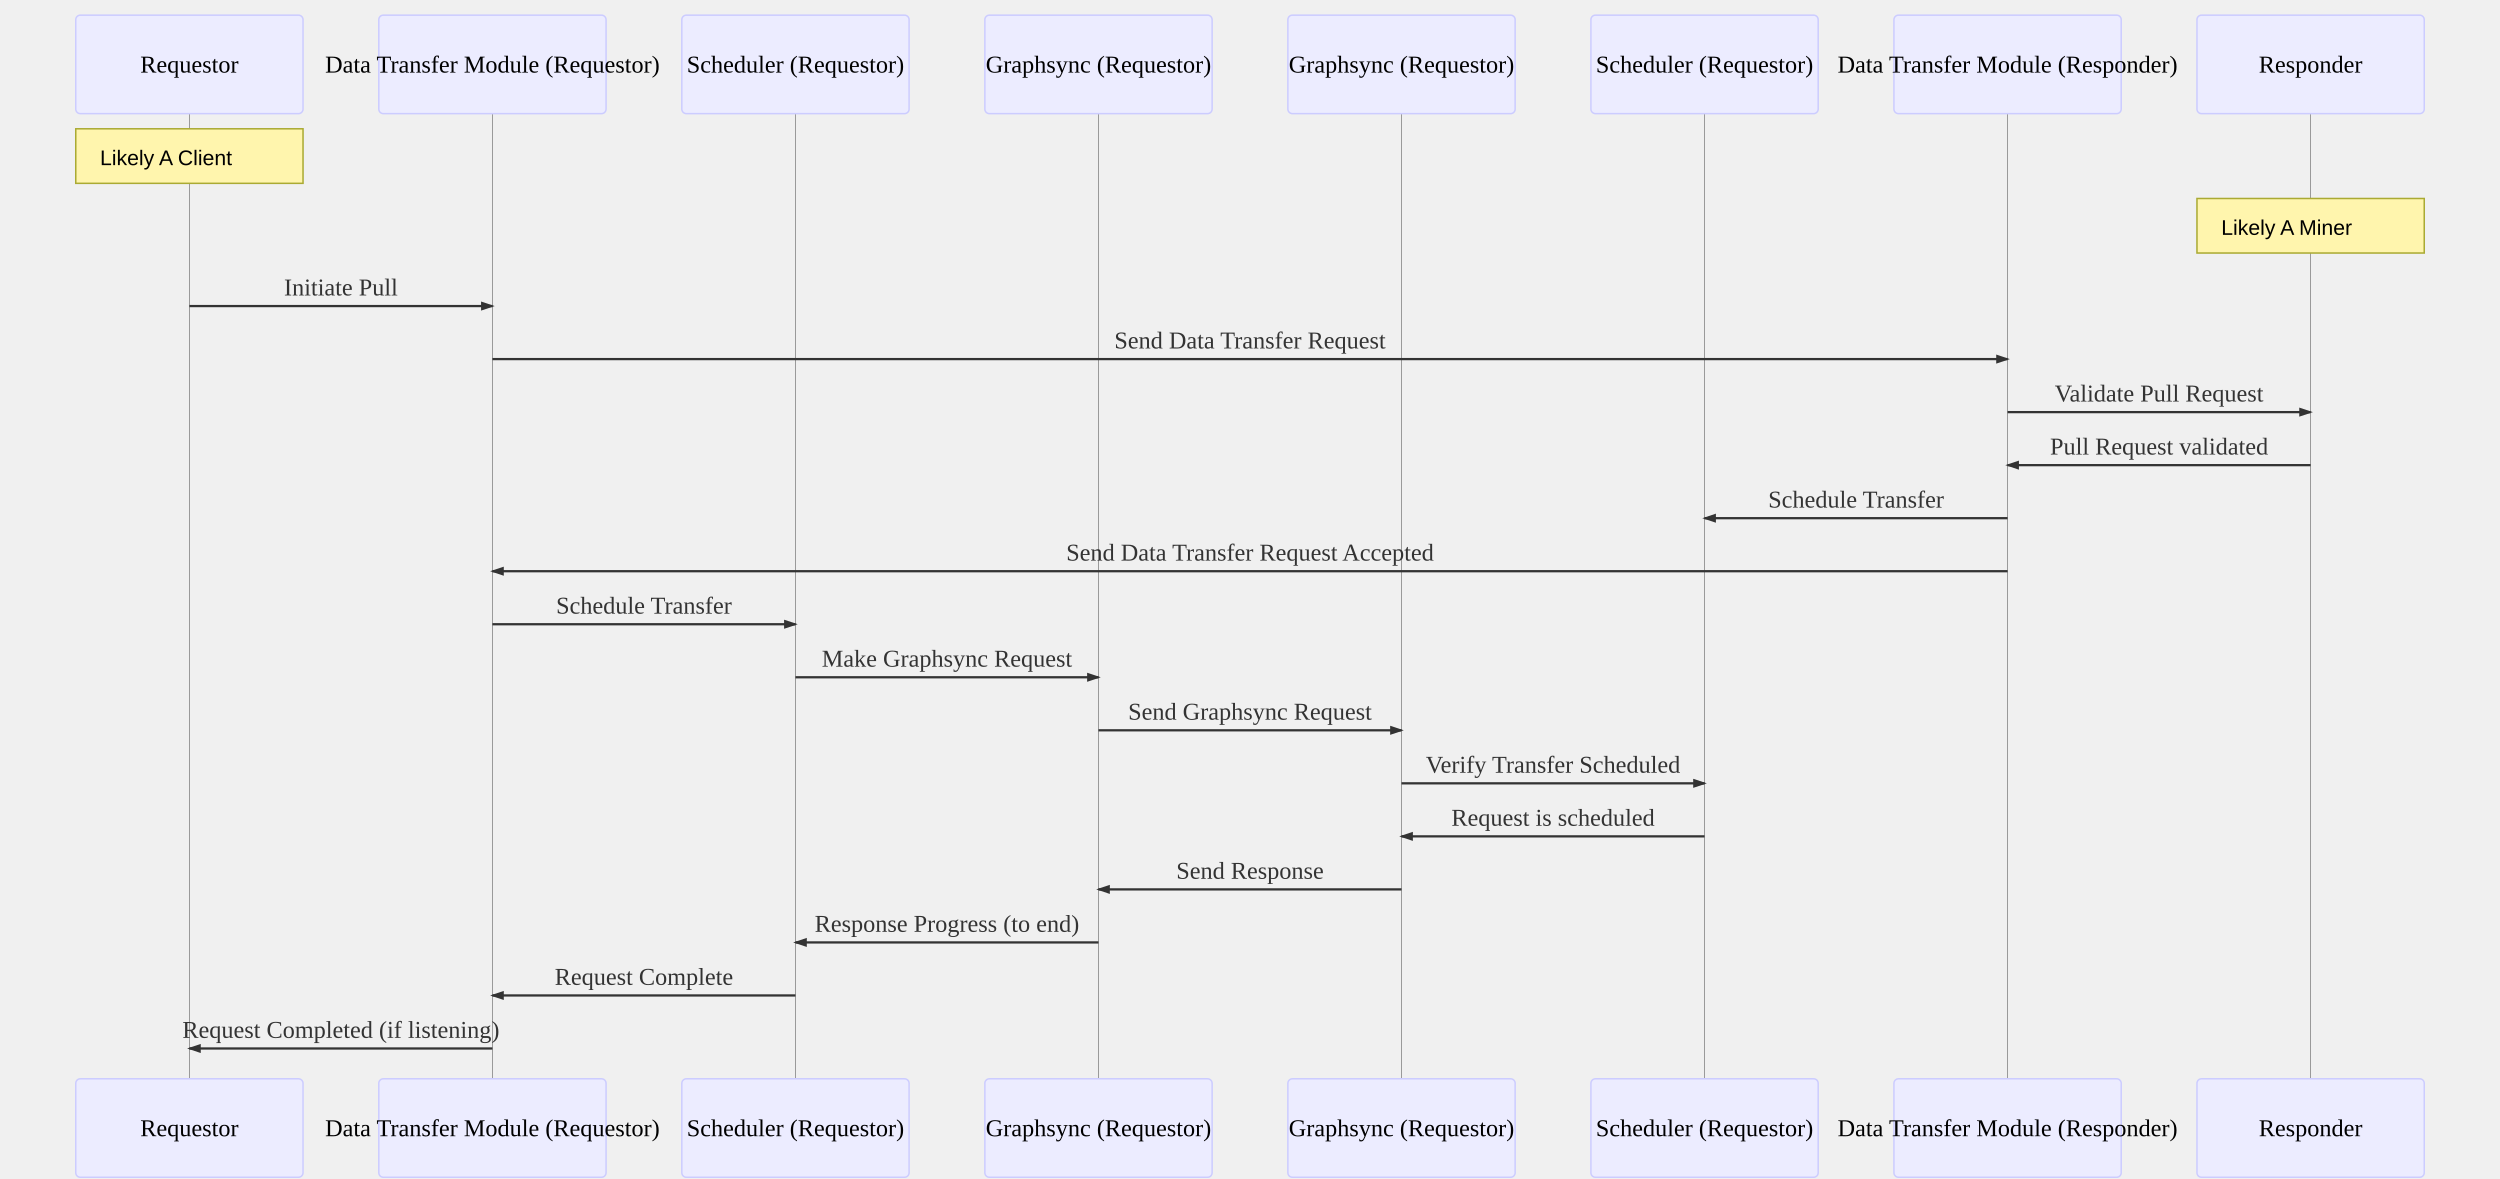
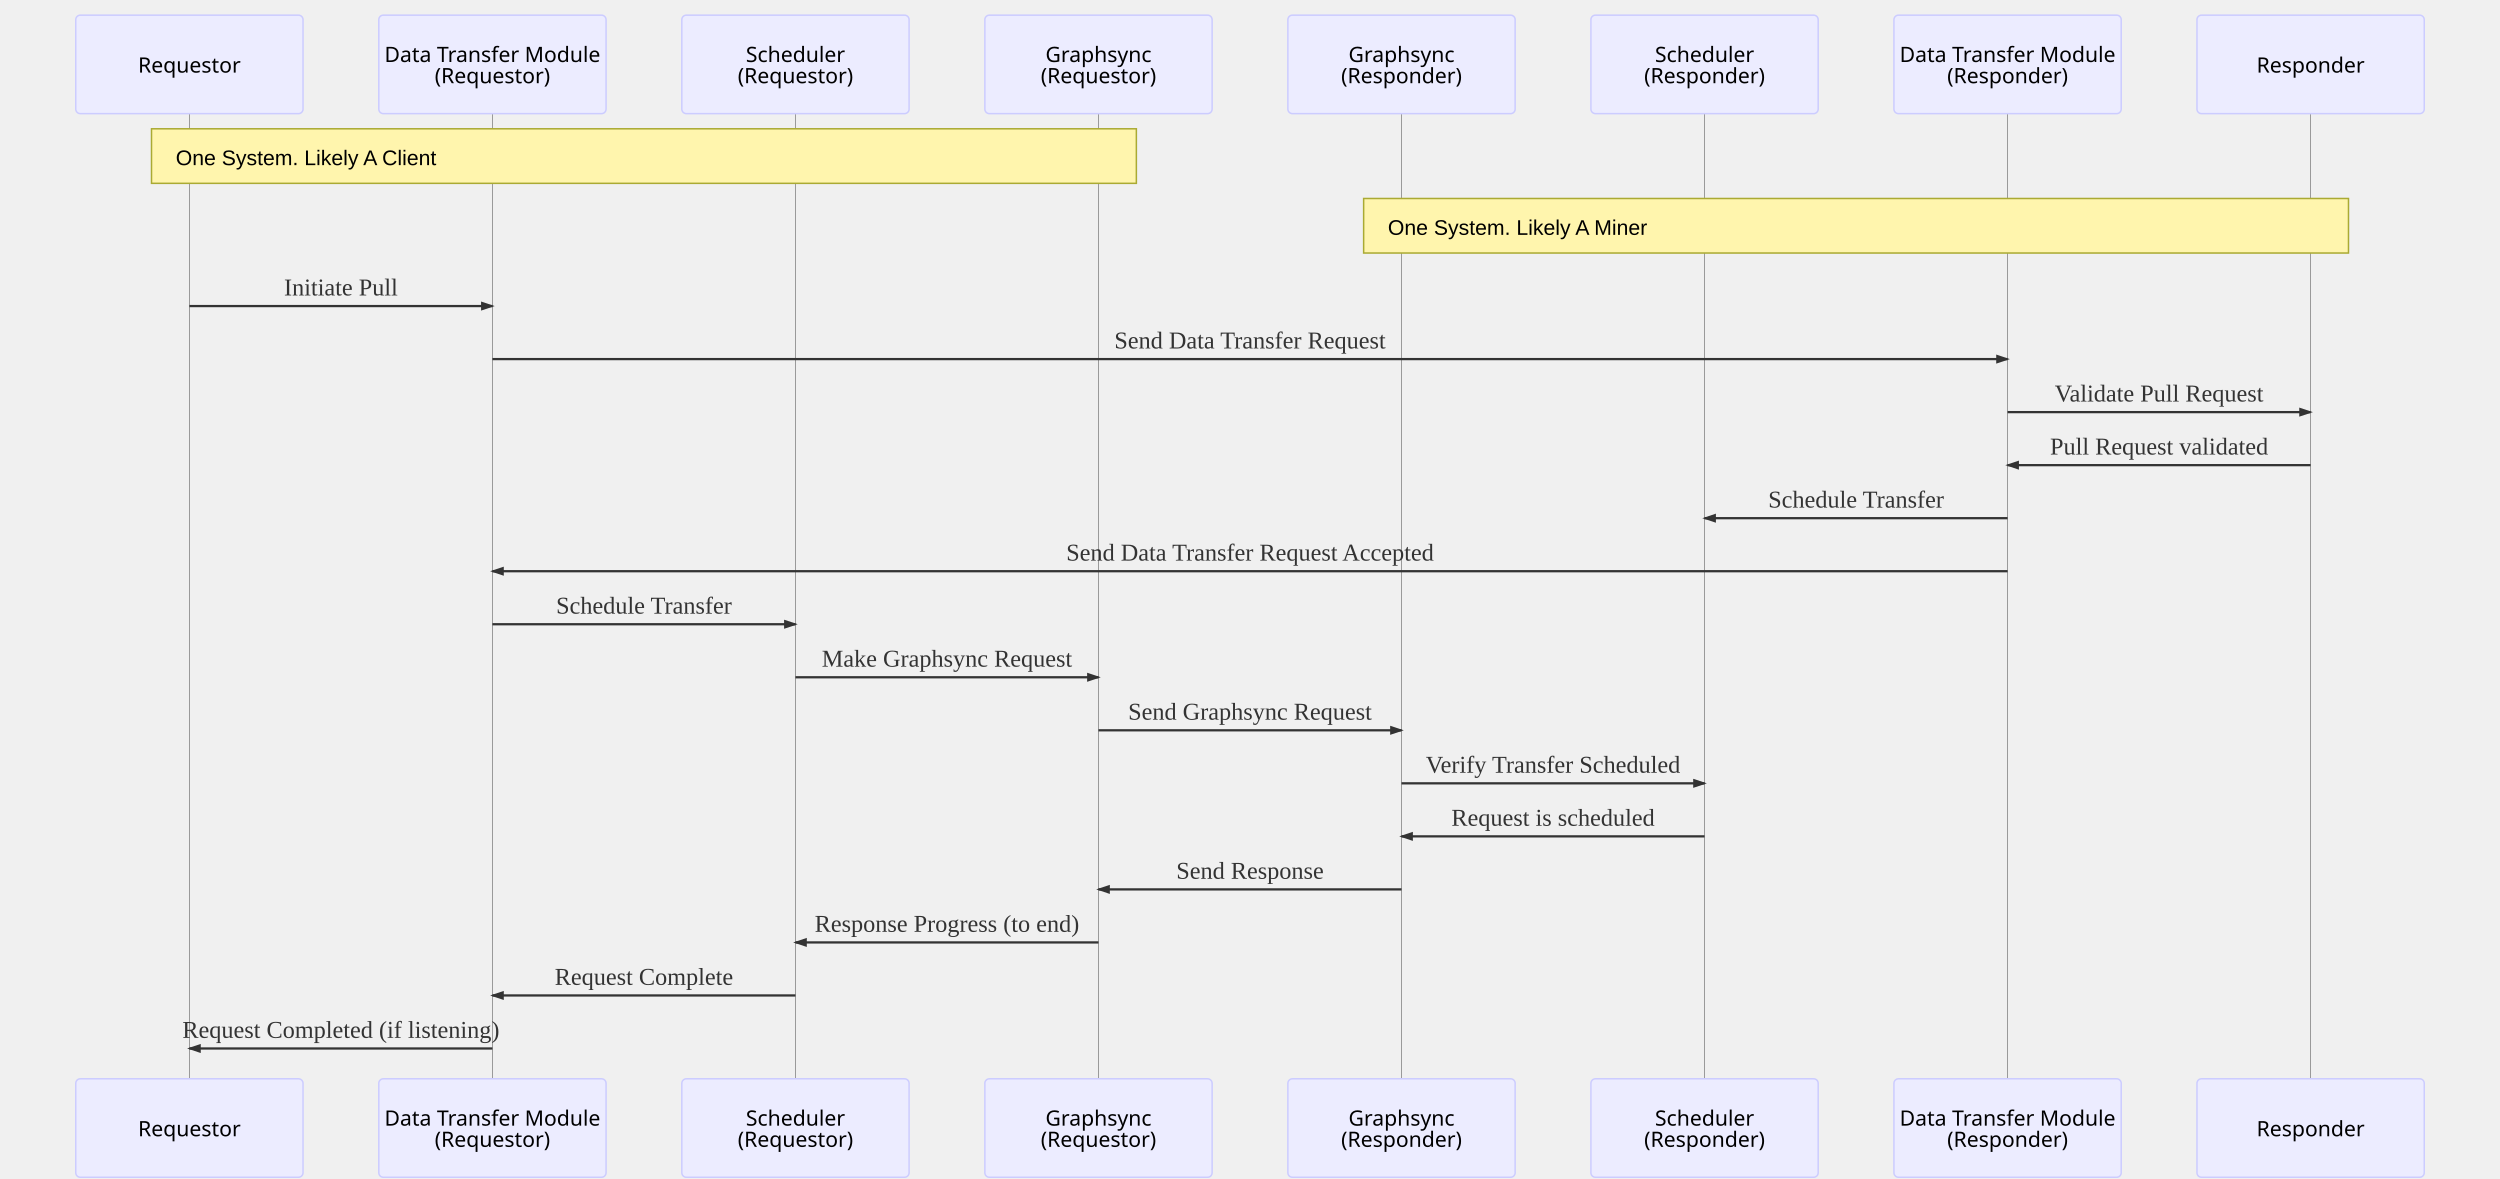
- <svg xmlns="http://www.w3.org/2000/svg" id="mermaid-1570837776806" width="100%" height="100%" style="max-width:1650px;" viewBox="-50 -10 1650 778">
-   <style>#mermaid-1570837776806 .label{font-family:trebuchet ms,verdana,arial;color:#333}#mermaid-1570837776806 .node circle,#mermaid-1570837776806 .node ellipse,#mermaid-1570837776806 .node polygon,#mermaid-1570837776806 .node rect{fill:#ececff;stroke:#9370db;stroke-width:1px}#mermaid-1570837776806 .node.clickable{cursor:pointer}#mermaid-1570837776806 .arrowheadPath{fill:#333}#mermaid-1570837776806 .edgePath .path{stroke:#333;stroke-width:1.5px}#mermaid-1570837776806 .edgeLabel{background-color:#e8e8e8}#mermaid-1570837776806 .cluster rect{fill:#ffffde!important;stroke:#aa3!important;stroke-width:1px!important}#mermaid-1570837776806 .cluster text{fill:#333}#mermaid-1570837776806 div.mermaidTooltip{position:absolute;text-align:center;max-width:200px;padding:2px;font-family:trebuchet ms,verdana,arial;font-size:12px;background:#ffffde;border:1px solid #aa3;border-radius:2px;pointer-events:none;z-index:100}#mermaid-1570837776806 .actor{stroke:#ccf;fill:#ececff}#mermaid-1570837776806 text.actor{fill:#000;stroke:none}#mermaid-1570837776806 .actor-line{stroke:grey}#mermaid-1570837776806 .messageLine0{marker-end:"url(#arrowhead)"}#mermaid-1570837776806 .messageLine0,#mermaid-1570837776806 .messageLine1{stroke-width:1.5;stroke-dasharray:"2 2";stroke:#333}#mermaid-1570837776806 #arrowhead{fill:#333}#mermaid-1570837776806 #crosshead path{fill:#333!important;stroke:#333!important}#mermaid-1570837776806 .messageText{fill:#333;stroke:none}#mermaid-1570837776806 .labelBox{stroke:#ccf;fill:#ececff}#mermaid-1570837776806 .labelText,#mermaid-1570837776806 .loopText{fill:#000;stroke:none}#mermaid-1570837776806 .loopLine{stroke-width:2;stroke-dasharray:"2 2";marker-end:"url(#arrowhead)";stroke:#ccf}#mermaid-1570837776806 .note{stroke:#aa3;fill:#fff5ad}#mermaid-1570837776806 .noteText{fill:#000;stroke:none;font-family:trebuchet ms,verdana,arial;font-size:14px}#mermaid-1570837776806 .section{stroke:none;opacity:.2}#mermaid-1570837776806 .section0{fill:rgba(102,102,255,.49)}#mermaid-1570837776806 .section2{fill:#fff400}#mermaid-1570837776806 .section1,#mermaid-1570837776806 .section3{fill:#fff;opacity:.2}#mermaid-1570837776806 .sectionTitle0,#mermaid-1570837776806 .sectionTitle1,#mermaid-1570837776806 .sectionTitle2,#mermaid-1570837776806 .sectionTitle3{fill:#333}#mermaid-1570837776806 .sectionTitle{text-anchor:start;font-size:11px;text-height:14px}#mermaid-1570837776806 .grid .tick{stroke:#d3d3d3;opacity:.3;shape-rendering:crispEdges}#mermaid-1570837776806 .grid path{stroke-width:0}#mermaid-1570837776806 .today{fill:none;stroke:red;stroke-width:2px}#mermaid-1570837776806 .task{stroke-width:2}#mermaid-1570837776806 .taskText{text-anchor:middle;font-size:11px}#mermaid-1570837776806 .taskTextOutsideRight{fill:#000;text-anchor:start;font-size:11px}#mermaid-1570837776806 .taskTextOutsideLeft{fill:#000;text-anchor:end;font-size:11px}#mermaid-1570837776806 .taskText0,#mermaid-1570837776806 .taskText1,#mermaid-1570837776806 .taskText2,#mermaid-1570837776806 .taskText3{fill:#fff}#mermaid-1570837776806 .task0,#mermaid-1570837776806 .task1,#mermaid-1570837776806 .task2,#mermaid-1570837776806 .task3{fill:#8a90dd;stroke:#534fbc}#mermaid-1570837776806 .taskTextOutside0,#mermaid-1570837776806 .taskTextOutside1,#mermaid-1570837776806 .taskTextOutside2,#mermaid-1570837776806 .taskTextOutside3{fill:#000}#mermaid-1570837776806 .active0,#mermaid-1570837776806 .active1,#mermaid-1570837776806 .active2,#mermaid-1570837776806 .active3{fill:#bfc7ff;stroke:#534fbc}#mermaid-1570837776806 .activeText0,#mermaid-1570837776806 .activeText1,#mermaid-1570837776806 .activeText2,#mermaid-1570837776806 .activeText3{fill:#000!important}#mermaid-1570837776806 .done0,#mermaid-1570837776806 .done1,#mermaid-1570837776806 .done2,#mermaid-1570837776806 .done3{stroke:grey;fill:#d3d3d3;stroke-width:2}#mermaid-1570837776806 .doneText0,#mermaid-1570837776806 .doneText1,#mermaid-1570837776806 .doneText2,#mermaid-1570837776806 .doneText3{fill:#000!important}#mermaid-1570837776806 .crit0,#mermaid-1570837776806 .crit1,#mermaid-1570837776806 .crit2,#mermaid-1570837776806 .crit3{stroke:#f88;fill:red;stroke-width:2}#mermaid-1570837776806 .activeCrit0,#mermaid-1570837776806 .activeCrit1,#mermaid-1570837776806 .activeCrit2,#mermaid-1570837776806 .activeCrit3{stroke:#f88;fill:#bfc7ff;stroke-width:2}#mermaid-1570837776806 .doneCrit0,#mermaid-1570837776806 .doneCrit1,#mermaid-1570837776806 .doneCrit2,#mermaid-1570837776806 .doneCrit3{stroke:#f88;fill:#d3d3d3;stroke-width:2;cursor:pointer;shape-rendering:crispEdges}#mermaid-1570837776806 .activeCritText0,#mermaid-1570837776806 .activeCritText1,#mermaid-1570837776806 .activeCritText2,#mermaid-1570837776806 .activeCritText3,#mermaid-1570837776806 .doneCritText0,#mermaid-1570837776806 .doneCritText1,#mermaid-1570837776806 .doneCritText2,#mermaid-1570837776806 .doneCritText3{fill:#000!important}#mermaid-1570837776806 .titleText{text-anchor:middle;font-size:18px;fill:#000}#mermaid-1570837776806 g.classGroup text{fill:#9370db;stroke:none;font-family:trebuchet ms,verdana,arial;font-size:10px}#mermaid-1570837776806 g.classGroup rect{fill:#ececff;stroke:#9370db}#mermaid-1570837776806 g.classGroup line{stroke:#9370db;stroke-width:1}#mermaid-1570837776806 .classLabel .box{stroke:none;stroke-width:0;fill:#ececff;opacity:.5}#mermaid-1570837776806 .classLabel .label{fill:#9370db;font-size:10px}#mermaid-1570837776806 .relation{stroke:#9370db;stroke-width:1;fill:none}#mermaid-1570837776806 #compositionEnd,#mermaid-1570837776806 #compositionStart{fill:#9370db;stroke:#9370db;stroke-width:1}#mermaid-1570837776806 #aggregationEnd,#mermaid-1570837776806 #aggregationStart{fill:#ececff;stroke:#9370db;stroke-width:1}#mermaid-1570837776806 #dependencyEnd,#mermaid-1570837776806 #dependencyStart,#mermaid-1570837776806 #extensionEnd,#mermaid-1570837776806 #extensionStart{fill:#9370db;stroke:#9370db;stroke-width:1}#mermaid-1570837776806 .branch-label,#mermaid-1570837776806 .commit-id,#mermaid-1570837776806 .commit-msg{fill:#d3d3d3;color:#d3d3d3}</style>
-   <style>#mermaid-1570837776806 {
+ <svg xmlns="http://www.w3.org/2000/svg" id="mermaid-1572148100223" width="100%" height="100%" style="max-width:1650px;" viewBox="-50 -10 1650 778">
+   <style>#mermaid-1572148100223 .label{font-family:'trebuchet ms', verdana, arial;color:#333}#mermaid-1572148100223 .label text{fill:#333}#mermaid-1572148100223 .node rect,#mermaid-1572148100223 .node circle,#mermaid-1572148100223 .node ellipse,#mermaid-1572148100223 .node polygon{fill:#ECECFF;stroke:#9370db;stroke-width:1px}#mermaid-1572148100223 .node.clickable{cursor:pointer}#mermaid-1572148100223 .arrowheadPath{fill:#333}#mermaid-1572148100223 .edgePath .path{stroke:#333;stroke-width:1.5px}#mermaid-1572148100223 .edgeLabel{background-color:#e8e8e8}#mermaid-1572148100223 .cluster rect{fill:#ffffde;stroke:#aa3;stroke-width:1px}#mermaid-1572148100223 .cluster text{fill:#333}#mermaid-1572148100223 div.mermaidTooltip{position:absolute;text-align:center;max-width:200px;padding:2px;font-family:'trebuchet ms', verdana, arial;font-size:12px;background:#ffffde;border:1px solid #aa3;border-radius:2px;pointer-events:none;z-index:100}#mermaid-1572148100223 .actor{stroke:#ccf;fill:#ECECFF}#mermaid-1572148100223 text.actor{fill:#000;stroke:none}#mermaid-1572148100223 .actor-line{stroke:grey}#mermaid-1572148100223 .messageLine0{stroke-width:1.5;stroke-dasharray:'2 2';stroke:#333}#mermaid-1572148100223 .messageLine1{stroke-width:1.5;stroke-dasharray:'2 2';stroke:#333}#mermaid-1572148100223 #arrowhead{fill:#333}#mermaid-1572148100223 .sequenceNumber{fill:#fff}#mermaid-1572148100223 #sequencenumber{fill:#333}#mermaid-1572148100223 #crosshead path{fill:#333 !important;stroke:#333 !important}#mermaid-1572148100223 .messageText{fill:#333;stroke:none}#mermaid-1572148100223 .labelBox{stroke:#ccf;fill:#ECECFF}#mermaid-1572148100223 .labelText{fill:#000;stroke:none}#mermaid-1572148100223 .loopText{fill:#000;stroke:none}#mermaid-1572148100223 .loopLine{stroke-width:2;stroke-dasharray:'2 2';stroke:#ccf}#mermaid-1572148100223 .note{stroke:#aa3;fill:#fff5ad}#mermaid-1572148100223 .noteText{fill:black;stroke:none;font-family:'trebuchet ms', verdana, arial;font-size:14px}#mermaid-1572148100223 .activation0{fill:#f4f4f4;stroke:#666}#mermaid-1572148100223 .activation1{fill:#f4f4f4;stroke:#666}#mermaid-1572148100223 .activation2{fill:#f4f4f4;stroke:#666}#mermaid-1572148100223 .section{stroke:none;opacity:0.2}#mermaid-1572148100223 .section0{fill:rgba(102,102,255,0.49)}#mermaid-1572148100223 .section2{fill:#fff400}#mermaid-1572148100223 .section1,#mermaid-1572148100223 .section3{fill:#fff;opacity:0.2}#mermaid-1572148100223 .sectionTitle0{fill:#333}#mermaid-1572148100223 .sectionTitle1{fill:#333}#mermaid-1572148100223 .sectionTitle2{fill:#333}#mermaid-1572148100223 .sectionTitle3{fill:#333}#mermaid-1572148100223 .sectionTitle{text-anchor:start;font-size:11px;text-height:14px}#mermaid-1572148100223 .grid .tick{stroke:#d3d3d3;opacity:0.3;shape-rendering:crispEdges}#mermaid-1572148100223 .grid path{stroke-width:0}#mermaid-1572148100223 .today{fill:none;stroke:red;stroke-width:2px}#mermaid-1572148100223 .task{stroke-width:2}#mermaid-1572148100223 .taskText{text-anchor:middle;font-size:11px}#mermaid-1572148100223 .taskTextOutsideRight{fill:#000;text-anchor:start;font-size:11px}#mermaid-1572148100223 .taskTextOutsideLeft{fill:#000;text-anchor:end;font-size:11px}#mermaid-1572148100223 .task.clickable{cursor:pointer}#mermaid-1572148100223 .taskText.clickable{cursor:pointer;fill:#003163 !important;font-weight:bold}#mermaid-1572148100223 .taskTextOutsideLeft.clickable{cursor:pointer;fill:#003163 !important;font-weight:bold}#mermaid-1572148100223 .taskTextOutsideRight.clickable{cursor:pointer;fill:#003163 !important;font-weight:bold}#mermaid-1572148100223 .taskText0,#mermaid-1572148100223 .taskText1,#mermaid-1572148100223 .taskText2,#mermaid-1572148100223 .taskText3{fill:#fff}#mermaid-1572148100223 .task0,#mermaid-1572148100223 .task1,#mermaid-1572148100223 .task2,#mermaid-1572148100223 .task3{fill:#8a90dd;stroke:#534fbc}#mermaid-1572148100223 .taskTextOutside0,#mermaid-1572148100223 .taskTextOutside2{fill:#000}#mermaid-1572148100223 .taskTextOutside1,#mermaid-1572148100223 .taskTextOutside3{fill:#000}#mermaid-1572148100223 .active0,#mermaid-1572148100223 .active1,#mermaid-1572148100223 .active2,#mermaid-1572148100223 .active3{fill:#bfc7ff;stroke:#534fbc}#mermaid-1572148100223 .activeText0,#mermaid-1572148100223 .activeText1,#mermaid-1572148100223 .activeText2,#mermaid-1572148100223 .activeText3{fill:#000 !important}#mermaid-1572148100223 .done0,#mermaid-1572148100223 .done1,#mermaid-1572148100223 .done2,#mermaid-1572148100223 .done3{stroke:grey;fill:#d3d3d3;stroke-width:2}#mermaid-1572148100223 .doneText0,#mermaid-1572148100223 .doneText1,#mermaid-1572148100223 .doneText2,#mermaid-1572148100223 .doneText3{fill:#000 !important}#mermaid-1572148100223 .crit0,#mermaid-1572148100223 .crit1,#mermaid-1572148100223 .crit2,#mermaid-1572148100223 .crit3{stroke:#f88;fill:red;stroke-width:2}#mermaid-1572148100223 .activeCrit0,#mermaid-1572148100223 .activeCrit1,#mermaid-1572148100223 .activeCrit2,#mermaid-1572148100223 .activeCrit3{stroke:#f88;fill:#bfc7ff;stroke-width:2}#mermaid-1572148100223 .doneCrit0,#mermaid-1572148100223 .doneCrit1,#mermaid-1572148100223 .doneCrit2,#mermaid-1572148100223 .doneCrit3{stroke:#f88;fill:#d3d3d3;stroke-width:2;cursor:pointer;shape-rendering:crispEdges}#mermaid-1572148100223 .milestone{transform:rotate(45deg) scale(0.8, 0.8)}#mermaid-1572148100223 .milestoneText{font-style:italic}#mermaid-1572148100223 .doneCritText0,#mermaid-1572148100223 .doneCritText1,#mermaid-1572148100223 .doneCritText2,#mermaid-1572148100223 .doneCritText3{fill:#000 !important}#mermaid-1572148100223 .activeCritText0,#mermaid-1572148100223 .activeCritText1,#mermaid-1572148100223 .activeCritText2,#mermaid-1572148100223 .activeCritText3{fill:#000 !important}#mermaid-1572148100223 .titleText{text-anchor:middle;font-size:18px;fill:#000}#mermaid-1572148100223 g.classGroup text{fill:#9370db;stroke:none;font-family:'trebuchet ms', verdana, arial;font-size:10px}#mermaid-1572148100223 g.classGroup rect{fill:#ECECFF;stroke:#9370db}#mermaid-1572148100223 g.classGroup line{stroke:#9370db;stroke-width:1}#mermaid-1572148100223 .classLabel .box{stroke:none;stroke-width:0;fill:#ECECFF;opacity:0.5}#mermaid-1572148100223 .classLabel .label{fill:#9370db;font-size:10px}#mermaid-1572148100223 .relation{stroke:#9370db;stroke-width:1;fill:none}#mermaid-1572148100223 #compositionStart{fill:#9370db;stroke:#9370db;stroke-width:1}#mermaid-1572148100223 #compositionEnd{fill:#9370db;stroke:#9370db;stroke-width:1}#mermaid-1572148100223 #aggregationStart{fill:#ECECFF;stroke:#9370db;stroke-width:1}#mermaid-1572148100223 #aggregationEnd{fill:#ECECFF;stroke:#9370db;stroke-width:1}#mermaid-1572148100223 #dependencyStart{fill:#9370db;stroke:#9370db;stroke-width:1}#mermaid-1572148100223 #dependencyEnd{fill:#9370db;stroke:#9370db;stroke-width:1}#mermaid-1572148100223 #extensionStart{fill:#9370db;stroke:#9370db;stroke-width:1}#mermaid-1572148100223 #extensionEnd{fill:#9370db;stroke:#9370db;stroke-width:1}#mermaid-1572148100223 .commit-id,#mermaid-1572148100223 .commit-msg,#mermaid-1572148100223 .branch-label{fill:lightgrey;color:lightgrey}#mermaid-1572148100223 .pieTitleText{text-anchor:middle;font-size:25px;fill:#000}
+ 
+ 
+ </style>
+   <style>#mermaid-1572148100223 {
    color: rgb(0, 0, 0);
    font: normal normal 400 normal 16px / normal "Times New Roman";
  }</style>
  <g />
  <g>
    <line id="actor0" x1="75" y1="5" x2="75" y2="767" class="actor-line" stroke-width="0.5px" stroke="#999" />
    <rect x="0" y="0" fill="#eaeaea" stroke="#666" width="150" height="65" rx="3" ry="3" class="actor" />
-     <text x="75" y="32.5" dominant-baseline="central" alignment-baseline="central" class="actor" style="text-anchor: middle;">
+     <text x="75" y="32.5" dominant-baseline="central" alignment-baseline="central" class="actor" style="text-anchor: middle; font-size: 14px; font-family: Open-Sans, sans-serif;">
      <tspan x="75" dy="0">Requestor</tspan>
    </text>
  </g>
  <g>
    <line id="actor1" x1="275" y1="5" x2="275" y2="767" class="actor-line" stroke-width="0.5px" stroke="#999" />
    <rect x="200" y="0" fill="#eaeaea" stroke="#666" width="150" height="65" rx="3" ry="3" class="actor" />
-     <text x="275" y="32.5" dominant-baseline="central" alignment-baseline="central" class="actor" style="text-anchor: middle;">
-       <tspan x="275" dy="0">Data Transfer Module (Requestor)</tspan>
+     <text x="275" y="32.5" dominant-baseline="central" alignment-baseline="central" class="actor" style="text-anchor: middle; font-size: 14px; font-family: Open-Sans, sans-serif;">
+       <tspan x="275" dy="-7">Data Transfer Module </tspan>
+     </text>
+     <text x="275" y="32.5" dominant-baseline="central" alignment-baseline="central" class="actor" style="text-anchor: middle; font-size: 14px; font-family: Open-Sans, sans-serif;">
+       <tspan x="275" dy="7"> (Requestor)</tspan>
    </text>
  </g>
  <g>
    <line id="actor2" x1="475" y1="5" x2="475" y2="767" class="actor-line" stroke-width="0.5px" stroke="#999" />
    <rect x="400" y="0" fill="#eaeaea" stroke="#666" width="150" height="65" rx="3" ry="3" class="actor" />
-     <text x="475" y="32.5" dominant-baseline="central" alignment-baseline="central" class="actor" style="text-anchor: middle;">
-       <tspan x="475" dy="0">Scheduler (Requestor)</tspan>
+     <text x="475" y="32.5" dominant-baseline="central" alignment-baseline="central" class="actor" style="text-anchor: middle; font-size: 14px; font-family: Open-Sans, sans-serif;">
+       <tspan x="475" dy="-7">Scheduler </tspan>
+     </text>
+     <text x="475" y="32.5" dominant-baseline="central" alignment-baseline="central" class="actor" style="text-anchor: middle; font-size: 14px; font-family: Open-Sans, sans-serif;">
+       <tspan x="475" dy="7"> (Requestor)</tspan>
    </text>
  </g>
  <g>
    <line id="actor3" x1="675" y1="5" x2="675" y2="767" class="actor-line" stroke-width="0.5px" stroke="#999" />
    <rect x="600" y="0" fill="#eaeaea" stroke="#666" width="150" height="65" rx="3" ry="3" class="actor" />
-     <text x="675" y="32.5" dominant-baseline="central" alignment-baseline="central" class="actor" style="text-anchor: middle;">
-       <tspan x="675" dy="0">Graphsync (Requestor)</tspan>
+     <text x="675" y="32.5" dominant-baseline="central" alignment-baseline="central" class="actor" style="text-anchor: middle; font-size: 14px; font-family: Open-Sans, sans-serif;">
+       <tspan x="675" dy="-7">Graphsync </tspan>
+     </text>
+     <text x="675" y="32.5" dominant-baseline="central" alignment-baseline="central" class="actor" style="text-anchor: middle; font-size: 14px; font-family: Open-Sans, sans-serif;">
+       <tspan x="675" dy="7"> (Requestor)</tspan>
    </text>
  </g>
  <g>
    <line id="actor4" x1="875" y1="5" x2="875" y2="767" class="actor-line" stroke-width="0.5px" stroke="#999" />
    <rect x="800" y="0" fill="#eaeaea" stroke="#666" width="150" height="65" rx="3" ry="3" class="actor" />
-     <text x="875" y="32.5" dominant-baseline="central" alignment-baseline="central" class="actor" style="text-anchor: middle;">
-       <tspan x="875" dy="0">Graphsync (Requestor)</tspan>
+     <text x="875" y="32.5" dominant-baseline="central" alignment-baseline="central" class="actor" style="text-anchor: middle; font-size: 14px; font-family: Open-Sans, sans-serif;">
+       <tspan x="875" dy="-7">Graphsync </tspan>
+     </text>
+     <text x="875" y="32.5" dominant-baseline="central" alignment-baseline="central" class="actor" style="text-anchor: middle; font-size: 14px; font-family: Open-Sans, sans-serif;">
+       <tspan x="875" dy="7"> (Responder)</tspan>
    </text>
  </g>
  <g>
    <line id="actor5" x1="1075" y1="5" x2="1075" y2="767" class="actor-line" stroke-width="0.5px" stroke="#999" />
    <rect x="1000" y="0" fill="#eaeaea" stroke="#666" width="150" height="65" rx="3" ry="3" class="actor" />
-     <text x="1075" y="32.5" dominant-baseline="central" alignment-baseline="central" class="actor" style="text-anchor: middle;">
-       <tspan x="1075" dy="0">Scheduler (Requestor)</tspan>
+     <text x="1075" y="32.5" dominant-baseline="central" alignment-baseline="central" class="actor" style="text-anchor: middle; font-size: 14px; font-family: Open-Sans, sans-serif;">
+       <tspan x="1075" dy="-7">Scheduler </tspan>
+     </text>
+     <text x="1075" y="32.5" dominant-baseline="central" alignment-baseline="central" class="actor" style="text-anchor: middle; font-size: 14px; font-family: Open-Sans, sans-serif;">
+       <tspan x="1075" dy="7"> (Responder)</tspan>
    </text>
  </g>
  <g>
    <line id="actor6" x1="1275" y1="5" x2="1275" y2="767" class="actor-line" stroke-width="0.5px" stroke="#999" />
    <rect x="1200" y="0" fill="#eaeaea" stroke="#666" width="150" height="65" rx="3" ry="3" class="actor" />
-     <text x="1275" y="32.5" dominant-baseline="central" alignment-baseline="central" class="actor" style="text-anchor: middle;">
-       <tspan x="1275" dy="0">Data Transfer Module (Responder)</tspan>
+     <text x="1275" y="32.5" dominant-baseline="central" alignment-baseline="central" class="actor" style="text-anchor: middle; font-size: 14px; font-family: Open-Sans, sans-serif;">
+       <tspan x="1275" dy="-7">Data Transfer Module </tspan>
+     </text>
+     <text x="1275" y="32.5" dominant-baseline="central" alignment-baseline="central" class="actor" style="text-anchor: middle; font-size: 14px; font-family: Open-Sans, sans-serif;">
+       <tspan x="1275" dy="7"> (Responder)</tspan>
    </text>
  </g>
  <g>
    <line id="actor7" x1="1475" y1="5" x2="1475" y2="767" class="actor-line" stroke-width="0.5px" stroke="#999" />
    <rect x="1400" y="0" fill="#eaeaea" stroke="#666" width="150" height="65" rx="3" ry="3" class="actor" />
-     <text x="1475" y="32.5" dominant-baseline="central" alignment-baseline="central" class="actor" style="text-anchor: middle;">
+     <text x="1475" y="32.5" dominant-baseline="central" alignment-baseline="central" class="actor" style="text-anchor: middle; font-size: 14px; font-family: Open-Sans, sans-serif;">
      <tspan x="1475" dy="0">Responder</tspan>
    </text>
  </g>
  <defs>
    <marker id="arrowhead" refX="5" refY="2" markerWidth="6" markerHeight="4" orient="auto">
      <path d="M 0,0 V 4 L6,2 Z" />
    </marker>
  </defs>
  <defs>
    <marker id="crosshead" markerWidth="15" markerHeight="8" orient="auto" refX="16" refY="4">
      <path fill="black" stroke="#000000" stroke-width="1px" d="M 9,2 V 6 L16,4 Z" style="stroke-dasharray: 0, 0;" />
      <path fill="none" stroke="#000000" stroke-width="1px" d="M 0,1 L 6,7 M 6,1 L 0,7" style="stroke-dasharray: 0, 0;" />
    </marker>
  </defs>
-   <g>
-     <rect x="0" y="75" fill="#EDF2AE" stroke="#666" width="150" height="36" rx="0" ry="0" class="note" />
-     <text x="-4" y="99" fill="black" class="noteText">
-       <tspan x="16" fill="black">Likely A Client</tspan>
-     </text>
-   </g>
-   <g>
-     <rect x="1400" y="121" fill="#EDF2AE" stroke="#666" width="150" height="36" rx="0" ry="0" class="note" />
-     <text x="1396" y="145" fill="black" class="noteText">
-       <tspan x="1416" fill="black">Likely A Miner</tspan>
+   <defs>
+     <marker id="sequencenumber" refX="15" refY="15" markerWidth="60" markerHeight="40" orient="auto">
+       <circle cx="15" cy="15" r="6" />
+     </marker>
+   </defs>
+   <g>
+     <rect x="50" y="75" fill="#EDF2AE" stroke="#666" width="650" height="36" rx="0" ry="0" class="note" />
+     <text x="46" y="99" class="noteText">
+       <tspan x="66">One System. Likely A Client</tspan>
+     </text>
+   </g>
+   <g>
+     <rect x="850" y="121" fill="#EDF2AE" stroke="#666" width="650" height="36" rx="0" ry="0" class="note" />
+     <text x="846" y="145" class="noteText">
+       <tspan x="866">One System. Likely A Miner</tspan>
    </text>
  </g>
  <g>
    <text x="175" y="185" class="messageText" style="text-anchor: middle;">Initiate Pull</text>
    <line x1="75" y1="192" x2="275" y2="192" class="messageLine0" stroke-width="2" stroke="black" marker-end="url(#arrowhead)" style="fill: none;" />
  </g>
  <g>
    <text x="775" y="220" class="messageText" style="text-anchor: middle;">Send Data Transfer Request</text>
    <line x1="275" y1="227" x2="1275" y2="227" class="messageLine0" stroke-width="2" stroke="black" marker-end="url(#arrowhead)" style="fill: none;" />
  </g>
  <g>
    <text x="1375" y="255" class="messageText" style="text-anchor: middle;">Validate Pull Request</text>
    <line x1="1275" y1="262" x2="1475" y2="262" class="messageLine0" stroke-width="2" stroke="black" marker-end="url(#arrowhead)" style="fill: none;" />
  </g>
  <g>
    <text x="1375" y="290" class="messageText" style="text-anchor: middle;">Pull Request validated</text>
    <line x1="1475" y1="297" x2="1275" y2="297" class="messageLine0" stroke-width="2" stroke="black" marker-end="url(#arrowhead)" style="fill: none;" />
  </g>
  <g>
    <text x="1175" y="325" class="messageText" style="text-anchor: middle;">Schedule Transfer</text>
    <line x1="1275" y1="332" x2="1075" y2="332" class="messageLine0" stroke-width="2" stroke="black" marker-end="url(#arrowhead)" style="fill: none;" />
  </g>
  <g>
    <text x="775" y="360" class="messageText" style="text-anchor: middle;">Send Data Transfer Request Accepted</text>
    <line x1="1275" y1="367" x2="275" y2="367" class="messageLine0" stroke-width="2" stroke="black" marker-end="url(#arrowhead)" style="fill: none;" />
  </g>
  <g>
    <text x="375" y="395" class="messageText" style="text-anchor: middle;">Schedule Transfer</text>
    <line x1="275" y1="402" x2="475" y2="402" class="messageLine0" stroke-width="2" stroke="black" marker-end="url(#arrowhead)" style="fill: none;" />
  </g>
  <g>
    <text x="575" y="430" class="messageText" style="text-anchor: middle;">Make Graphsync Request</text>
    <line x1="475" y1="437" x2="675" y2="437" class="messageLine0" stroke-width="2" stroke="black" marker-end="url(#arrowhead)" style="fill: none;" />
  </g>
  <g>
    <text x="775" y="465" class="messageText" style="text-anchor: middle;">Send Graphsync Request</text>
    <line x1="675" y1="472" x2="875" y2="472" class="messageLine0" stroke-width="2" stroke="black" marker-end="url(#arrowhead)" style="fill: none;" />
  </g>
  <g>
    <text x="975" y="500" class="messageText" style="text-anchor: middle;">Verify Transfer Scheduled</text>
    <line x1="875" y1="507" x2="1075" y2="507" class="messageLine0" stroke-width="2" stroke="black" marker-end="url(#arrowhead)" style="fill: none;" />
  </g>
  <g>
    <text x="975" y="535" class="messageText" style="text-anchor: middle;">Request is scheduled</text>
    <line x1="1075" y1="542" x2="875" y2="542" class="messageLine0" stroke-width="2" stroke="black" marker-end="url(#arrowhead)" style="fill: none;" />
  </g>
  <g>
    <text x="775" y="570" class="messageText" style="text-anchor: middle;">Send Response</text>
    <line x1="875" y1="577" x2="675" y2="577" class="messageLine0" stroke-width="2" stroke="black" marker-end="url(#arrowhead)" style="fill: none;" />
  </g>
  <g>
    <text x="575" y="605" class="messageText" style="text-anchor: middle;">Response Progress (to end)</text>
    <line x1="675" y1="612" x2="475" y2="612" class="messageLine0" stroke-width="2" stroke="black" marker-end="url(#arrowhead)" style="fill: none;" />
  </g>
  <g>
    <text x="375" y="640" class="messageText" style="text-anchor: middle;">Request Complete</text>
    <line x1="475" y1="647" x2="275" y2="647" class="messageLine0" stroke-width="2" stroke="black" marker-end="url(#arrowhead)" style="fill: none;" />
  </g>
  <g>
    <text x="175" y="675" class="messageText" style="text-anchor: middle;">Request Completed (if listening)</text>
    <line x1="275" y1="682" x2="75" y2="682" class="messageLine0" stroke-width="2" stroke="black" marker-end="url(#arrowhead)" style="fill: none;" />
  </g>
  <g>
    <rect x="0" y="702" fill="#eaeaea" stroke="#666" width="150" height="65" rx="3" ry="3" class="actor" />
-     <text x="75" y="734.5" dominant-baseline="central" alignment-baseline="central" class="actor" style="text-anchor: middle;">
+     <text x="75" y="734.5" dominant-baseline="central" alignment-baseline="central" class="actor" style="text-anchor: middle; font-size: 14px; font-family: Open-Sans, sans-serif;">
      <tspan x="75" dy="0">Requestor</tspan>
    </text>
  </g>
  <g>
    <rect x="200" y="702" fill="#eaeaea" stroke="#666" width="150" height="65" rx="3" ry="3" class="actor" />
-     <text x="275" y="734.5" dominant-baseline="central" alignment-baseline="central" class="actor" style="text-anchor: middle;">
-       <tspan x="275" dy="0">Data Transfer Module (Requestor)</tspan>
+     <text x="275" y="734.5" dominant-baseline="central" alignment-baseline="central" class="actor" style="text-anchor: middle; font-size: 14px; font-family: Open-Sans, sans-serif;">
+       <tspan x="275" dy="-7">Data Transfer Module </tspan>
+     </text>
+     <text x="275" y="734.5" dominant-baseline="central" alignment-baseline="central" class="actor" style="text-anchor: middle; font-size: 14px; font-family: Open-Sans, sans-serif;">
+       <tspan x="275" dy="7"> (Requestor)</tspan>
    </text>
  </g>
  <g>
    <rect x="400" y="702" fill="#eaeaea" stroke="#666" width="150" height="65" rx="3" ry="3" class="actor" />
-     <text x="475" y="734.5" dominant-baseline="central" alignment-baseline="central" class="actor" style="text-anchor: middle;">
-       <tspan x="475" dy="0">Scheduler (Requestor)</tspan>
+     <text x="475" y="734.5" dominant-baseline="central" alignment-baseline="central" class="actor" style="text-anchor: middle; font-size: 14px; font-family: Open-Sans, sans-serif;">
+       <tspan x="475" dy="-7">Scheduler </tspan>
+     </text>
+     <text x="475" y="734.5" dominant-baseline="central" alignment-baseline="central" class="actor" style="text-anchor: middle; font-size: 14px; font-family: Open-Sans, sans-serif;">
+       <tspan x="475" dy="7"> (Requestor)</tspan>
    </text>
  </g>
  <g>
    <rect x="600" y="702" fill="#eaeaea" stroke="#666" width="150" height="65" rx="3" ry="3" class="actor" />
-     <text x="675" y="734.5" dominant-baseline="central" alignment-baseline="central" class="actor" style="text-anchor: middle;">
-       <tspan x="675" dy="0">Graphsync (Requestor)</tspan>
+     <text x="675" y="734.5" dominant-baseline="central" alignment-baseline="central" class="actor" style="text-anchor: middle; font-size: 14px; font-family: Open-Sans, sans-serif;">
+       <tspan x="675" dy="-7">Graphsync </tspan>
+     </text>
+     <text x="675" y="734.5" dominant-baseline="central" alignment-baseline="central" class="actor" style="text-anchor: middle; font-size: 14px; font-family: Open-Sans, sans-serif;">
+       <tspan x="675" dy="7"> (Requestor)</tspan>
    </text>
  </g>
  <g>
    <rect x="800" y="702" fill="#eaeaea" stroke="#666" width="150" height="65" rx="3" ry="3" class="actor" />
-     <text x="875" y="734.5" dominant-baseline="central" alignment-baseline="central" class="actor" style="text-anchor: middle;">
-       <tspan x="875" dy="0">Graphsync (Requestor)</tspan>
+     <text x="875" y="734.5" dominant-baseline="central" alignment-baseline="central" class="actor" style="text-anchor: middle; font-size: 14px; font-family: Open-Sans, sans-serif;">
+       <tspan x="875" dy="-7">Graphsync </tspan>
+     </text>
+     <text x="875" y="734.5" dominant-baseline="central" alignment-baseline="central" class="actor" style="text-anchor: middle; font-size: 14px; font-family: Open-Sans, sans-serif;">
+       <tspan x="875" dy="7"> (Responder)</tspan>
    </text>
  </g>
  <g>
    <rect x="1000" y="702" fill="#eaeaea" stroke="#666" width="150" height="65" rx="3" ry="3" class="actor" />
-     <text x="1075" y="734.5" dominant-baseline="central" alignment-baseline="central" class="actor" style="text-anchor: middle;">
-       <tspan x="1075" dy="0">Scheduler (Requestor)</tspan>
+     <text x="1075" y="734.5" dominant-baseline="central" alignment-baseline="central" class="actor" style="text-anchor: middle; font-size: 14px; font-family: Open-Sans, sans-serif;">
+       <tspan x="1075" dy="-7">Scheduler </tspan>
+     </text>
+     <text x="1075" y="734.5" dominant-baseline="central" alignment-baseline="central" class="actor" style="text-anchor: middle; font-size: 14px; font-family: Open-Sans, sans-serif;">
+       <tspan x="1075" dy="7"> (Responder)</tspan>
    </text>
  </g>
  <g>
    <rect x="1200" y="702" fill="#eaeaea" stroke="#666" width="150" height="65" rx="3" ry="3" class="actor" />
-     <text x="1275" y="734.5" dominant-baseline="central" alignment-baseline="central" class="actor" style="text-anchor: middle;">
-       <tspan x="1275" dy="0">Data Transfer Module (Responder)</tspan>
+     <text x="1275" y="734.5" dominant-baseline="central" alignment-baseline="central" class="actor" style="text-anchor: middle; font-size: 14px; font-family: Open-Sans, sans-serif;">
+       <tspan x="1275" dy="-7">Data Transfer Module </tspan>
+     </text>
+     <text x="1275" y="734.5" dominant-baseline="central" alignment-baseline="central" class="actor" style="text-anchor: middle; font-size: 14px; font-family: Open-Sans, sans-serif;">
+       <tspan x="1275" dy="7"> (Responder)</tspan>
    </text>
  </g>
  <g>
    <rect x="1400" y="702" fill="#eaeaea" stroke="#666" width="150" height="65" rx="3" ry="3" class="actor" />
-     <text x="1475" y="734.5" dominant-baseline="central" alignment-baseline="central" class="actor" style="text-anchor: middle;">
+     <text x="1475" y="734.5" dominant-baseline="central" alignment-baseline="central" class="actor" style="text-anchor: middle; font-size: 14px; font-family: Open-Sans, sans-serif;">
      <tspan x="1475" dy="0">Responder</tspan>
    </text>
  </g>
</svg>
